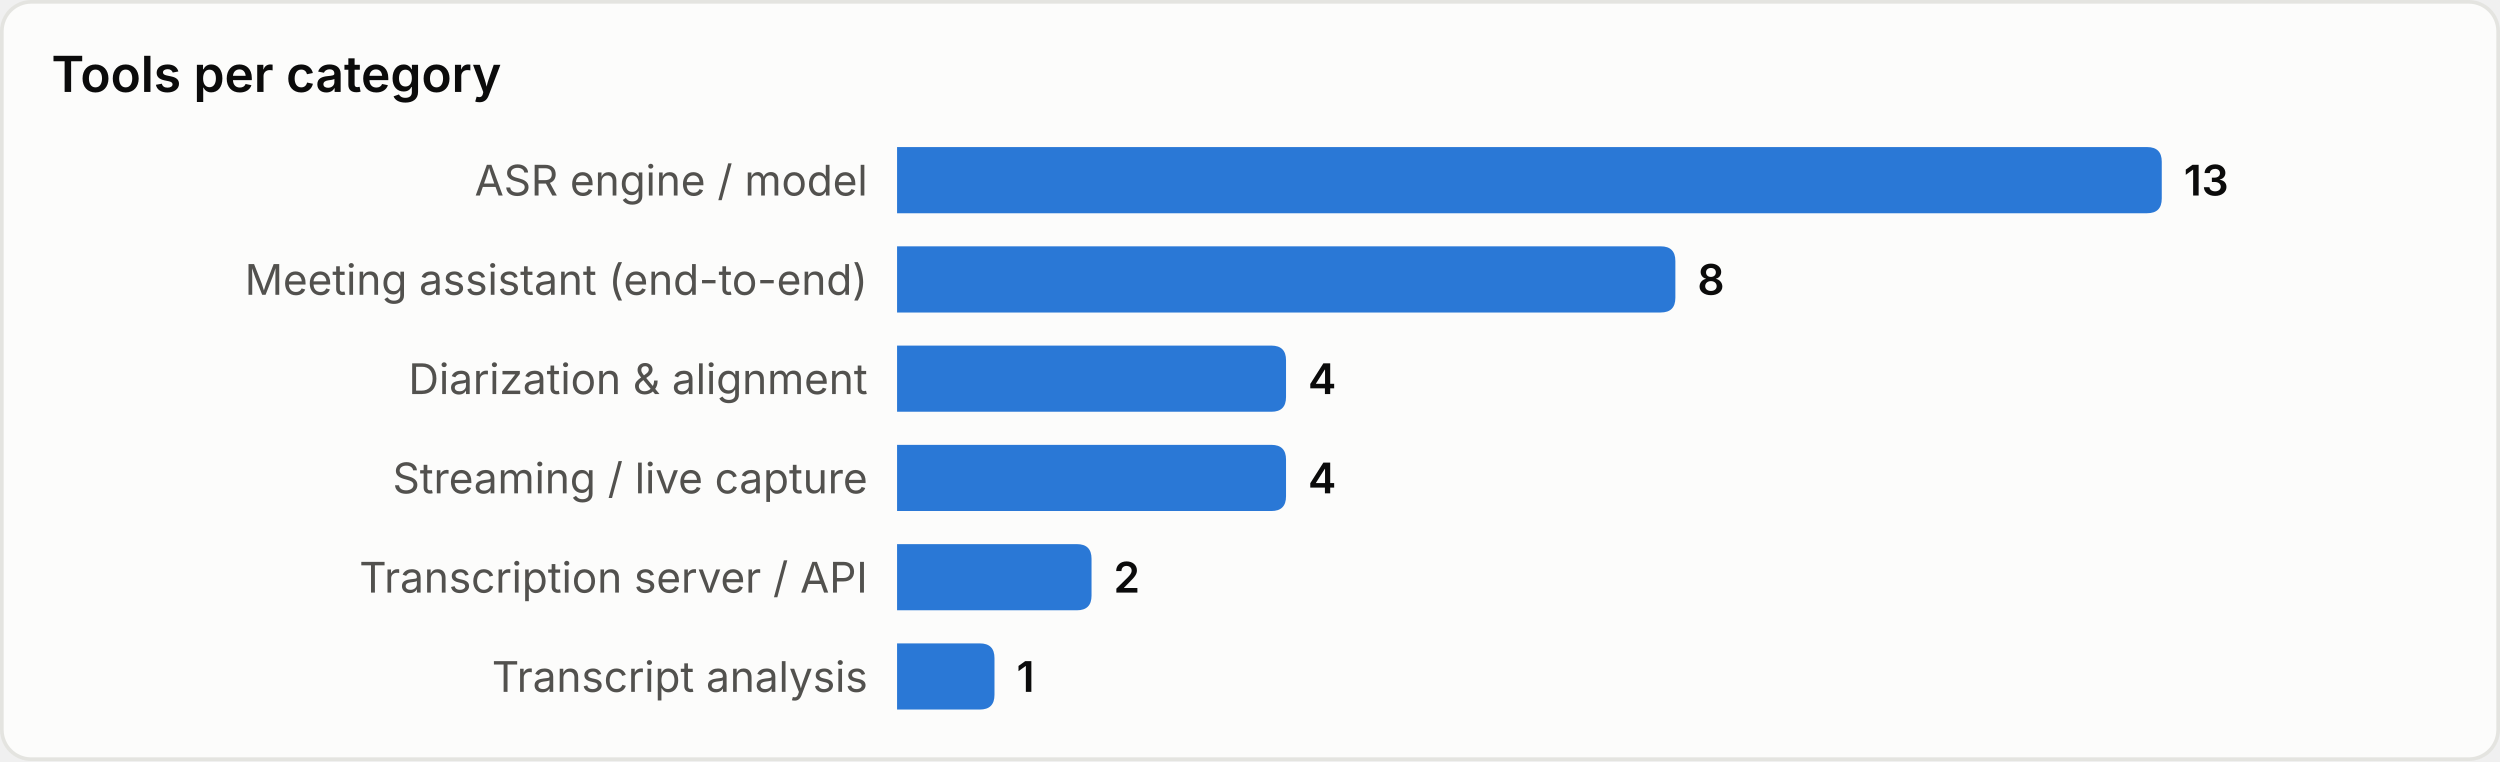
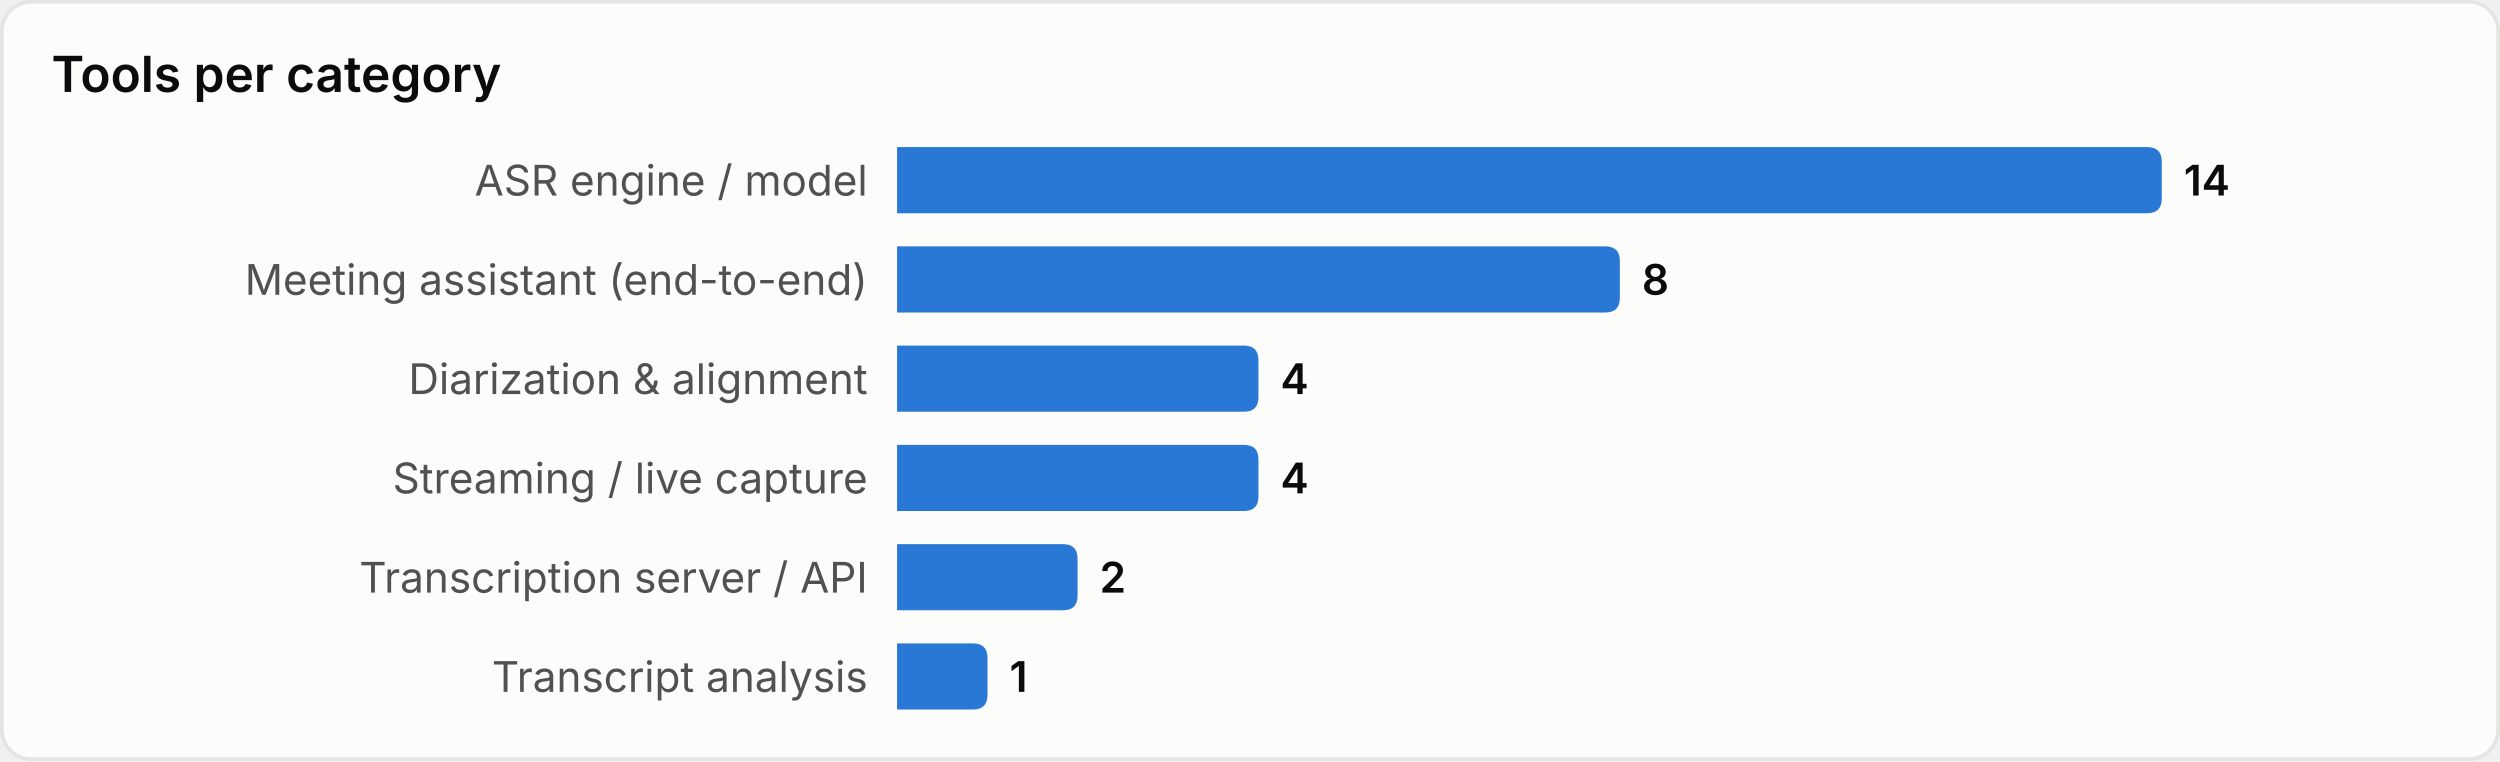
<svg xmlns="http://www.w3.org/2000/svg" width="680" height="207" viewBox="0 0 680 207" role="img" aria-label="Tools per category">
  <style>
text{font-family:system-ui,-apple-system,'Segoe UI',sans-serif}
.srf{fill:#fcfcfb;stroke:#e4e4e0}.ttl{fill:#0b0b0b;font-size:13.5px;font-weight:600}
.lbl{fill:#52514e;font-size:11.5px}.val{fill:#0b0b0b;font-size:11.5px;font-weight:600}
.bar{fill:#2a78d6}
@media(prefers-color-scheme:dark){
.srf{fill:#1a1a19;stroke:#33332f}.ttl{fill:#ffffff}
.lbl{fill:#c3c2b7}.val{fill:#ffffff}.bar{fill:#3987e5}
}
</style>
  <rect x="0.5" y="0.5" width="679" height="206" rx="8" class="srf" />
  <text x="14" y="25" class="ttl">Tools per category</text>
  <text x="236" y="49.0" class="lbl" text-anchor="end" dominant-baseline="central">ASR engine / model</text>
  <path d="M244,40 h340.0 q4,0 4,4 v10 q0,4 -4,4 h-340.0 z" class="bar" />
-   <text x="594.0" y="49.0" class="val" dominant-baseline="central">13</text>
+   <text x="594.0" y="49.0" class="val" dominant-baseline="central">14</text>
  <text x="236" y="76.0" class="lbl" text-anchor="end" dominant-baseline="central">Meeting assistant (end-to-end)</text>
-   <path d="M244,67 h207.7 q4,0 4,4 v10 q0,4 -4,4 h-207.7 z" class="bar" />
-   <text x="461.7" y="76.0" class="val" dominant-baseline="central">8</text>
+   <path d="M244,67 h192.6 q4,0 4,4 v10 q0,4 -4,4 h-192.6 z" class="bar" />
+   <text x="446.6" y="76.0" class="val" dominant-baseline="central">8</text>
  <text x="236" y="103.0" class="lbl" text-anchor="end" dominant-baseline="central">Diarization &amp; alignment</text>
-   <path d="M244,94 h101.8 q4,0 4,4 v10 q0,4 -4,4 h-101.8 z" class="bar" />
-   <text x="355.8" y="103.0" class="val" dominant-baseline="central">4</text>
+   <path d="M244,94 h94.3 q4,0 4,4 v10 q0,4 -4,4 h-94.3 z" class="bar" />
+   <text x="348.3" y="103.0" class="val" dominant-baseline="central">4</text>
  <text x="236" y="130.0" class="lbl" text-anchor="end" dominant-baseline="central">Streaming / live capture</text>
-   <path d="M244,121 h101.8 q4,0 4,4 v10 q0,4 -4,4 h-101.8 z" class="bar" />
-   <text x="355.8" y="130.0" class="val" dominant-baseline="central">4</text>
+   <path d="M244,121 h94.3 q4,0 4,4 v10 q0,4 -4,4 h-94.3 z" class="bar" />
+   <text x="348.3" y="130.0" class="val" dominant-baseline="central">4</text>
  <text x="236" y="157.0" class="lbl" text-anchor="end" dominant-baseline="central">Transcription server / API</text>
-   <path d="M244,148 h48.9 q4,0 4,4 v10 q0,4 -4,4 h-48.9 z" class="bar" />
-   <text x="302.9" y="157.0" class="val" dominant-baseline="central">2</text>
+   <path d="M244,148 h45.1 q4,0 4,4 v10 q0,4 -4,4 h-45.1 z" class="bar" />
+   <text x="299.1" y="157.0" class="val" dominant-baseline="central">2</text>
  <text x="236" y="184.0" class="lbl" text-anchor="end" dominant-baseline="central">Transcript analysis</text>
-   <path d="M244,175 h22.5 q4,0 4,4 v10 q0,4 -4,4 h-22.5 z" class="bar" />
-   <text x="276.5" y="184.0" class="val" dominant-baseline="central">1</text>
+   <path d="M244,175 h20.6 q4,0 4,4 v10 q0,4 -4,4 h-20.6 z" class="bar" />
+   <text x="274.6" y="184.0" class="val" dominant-baseline="central">1</text>
</svg>
